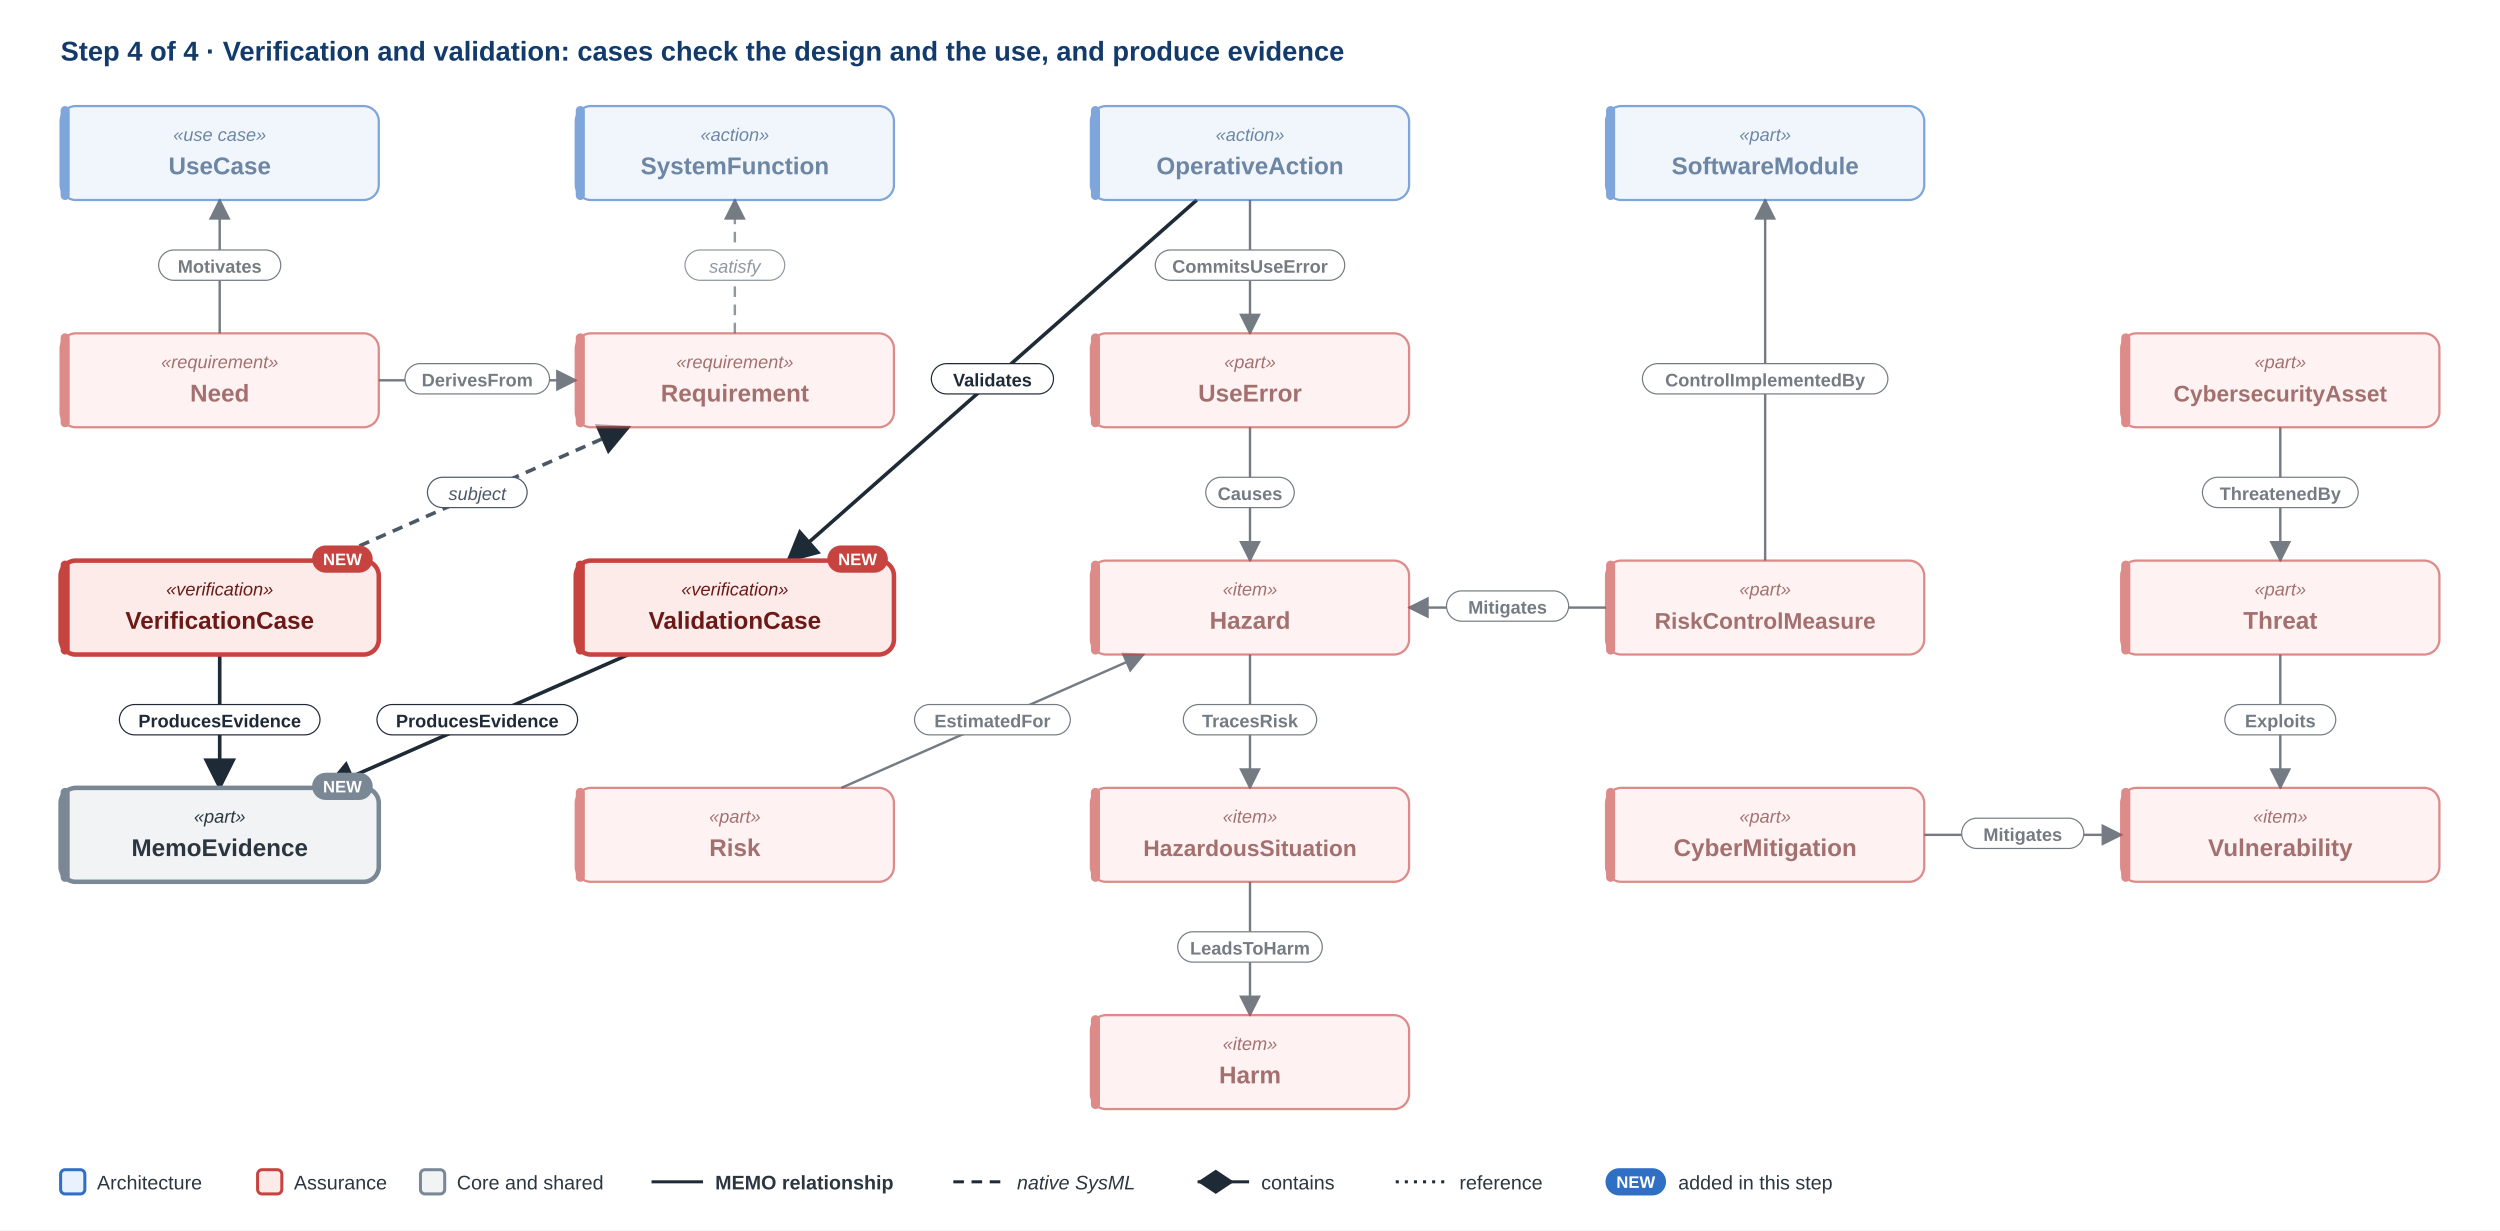
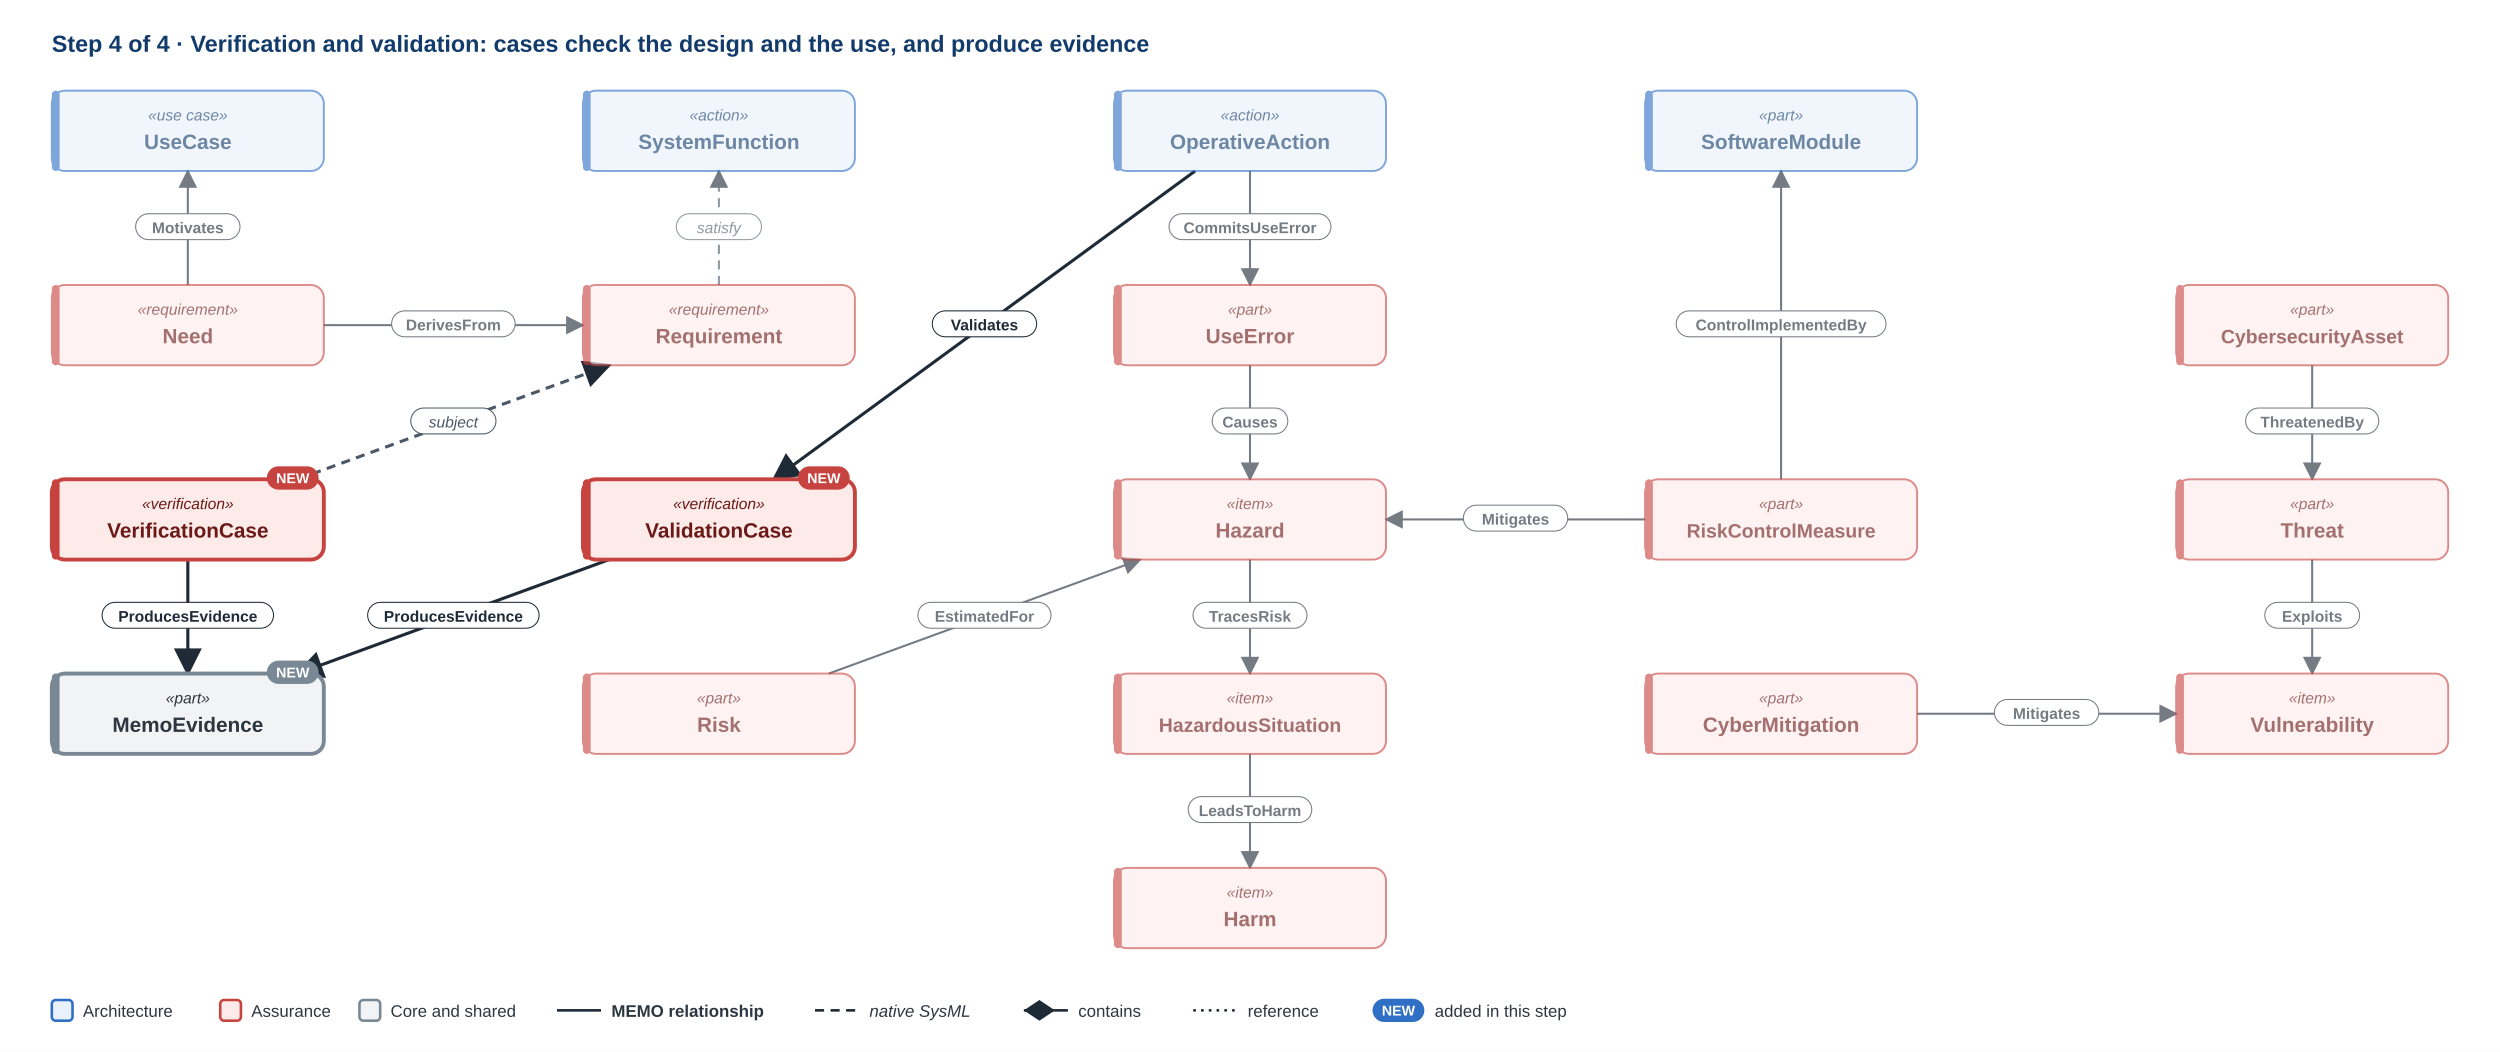
- <svg xmlns="http://www.w3.org/2000/svg" viewBox="0 0 1650 812" width="1650" height="812" font-family="Nunito, 'Segoe UI', Arial, sans-serif" role="img" aria-label="Assurance disciplines, step 4: Verification and validation: cases check the design and the use, and produce evidence">
+ <svg xmlns="http://www.w3.org/2000/svg" viewBox="0 0 1930 812" width="1930" height="812" font-family="Nunito, 'Segoe UI', Arial, sans-serif" role="img" aria-label="Assurance disciplines, step 4: Verification and validation: cases check the design and the use, and produce evidence">
  <defs>
    <marker id="arrow" viewBox="0 0 10 10" refX="9" refY="5" markerWidth="9" markerHeight="9" orient="auto-start-reverse">
      <path d="M0,0 L10,5 L0,10 z" fill="#1f2a37" />
    </marker>
    <marker id="diamond" viewBox="0 0 14 10" refX="13" refY="5" markerWidth="14" markerHeight="10" orient="auto-start-reverse">
      <path d="M1,5 L7,1 L13,5 L7,9 z" fill="#1f2a37" />
    </marker>
  </defs>
  <rect width="100%" height="100%" fill="#ffffff" />
  <text x="40" y="40" font-size="18" font-weight="800" fill="#123b6b">Step 4 of 4 · Verification and validation: cases check the design and the use, and produce evidence</text>
  <g opacity="0.62">
    <line x1="145" y1="220" x2="145" y2="132" stroke="#1f2a37" stroke-width="1.6" marker-end="url(#arrow)" />
    <rect x="104.7" y="165" width="80.6" height="20" rx="10" fill="#ffffff" stroke="#1f2a37" stroke-width="0.8" />
    <text x="145" y="180" text-anchor="middle" font-size="12" font-weight="700" fill="#1f2a37">Motivates</text>
  </g>
  <g opacity="0.62">
-     <line x1="250" y1="251" x2="380" y2="251" stroke="#1f2a37" stroke-width="1.6" marker-end="url(#arrow)" />
-     <rect x="267.3" y="240" width="95.4" height="20" rx="10" fill="#ffffff" stroke="#1f2a37" stroke-width="0.8" />
-     <text x="315" y="255" text-anchor="middle" font-size="12" font-weight="700" fill="#1f2a37">DerivesFrom</text>
-   </g>
-   <g opacity="0.62">
-     <line x1="485" y1="220" x2="485" y2="132" stroke="#4b5866" stroke-width="1.6" stroke-dasharray="7 5" marker-end="url(#arrow)" />
-     <rect x="452.1" y="165" width="65.8" height="20" rx="10" fill="#ffffff" stroke="#4b5866" stroke-width="0.8" />
-     <text x="485" y="180" text-anchor="middle" font-size="12" font-style="italic" fill="#4b5866">satisfy</text>
-   </g>
-   <g opacity="0.62">
-     <line x1="825" y1="132" x2="825" y2="220" stroke="#1f2a37" stroke-width="1.6" marker-end="url(#arrow)" />
-     <rect x="762.5" y="165" width="125" height="20" rx="10" fill="#ffffff" stroke="#1f2a37" stroke-width="0.8" />
-     <text x="825" y="180" text-anchor="middle" font-size="12" font-weight="700" fill="#1f2a37">CommitsUseError</text>
-   </g>
-   <g opacity="0.62">
-     <line x1="825" y1="282" x2="825" y2="370" stroke="#1f2a37" stroke-width="1.6" marker-end="url(#arrow)" />
-     <rect x="795.8" y="315" width="58.4" height="20" rx="10" fill="#ffffff" stroke="#1f2a37" stroke-width="0.8" />
-     <text x="825" y="330" text-anchor="middle" font-size="12" font-weight="700" fill="#1f2a37">Causes</text>
-   </g>
-   <g opacity="0.62">
-     <line x1="825" y1="432" x2="825" y2="520" stroke="#1f2a37" stroke-width="1.6" marker-end="url(#arrow)" />
-     <rect x="781" y="465" width="88" height="20" rx="10" fill="#ffffff" stroke="#1f2a37" stroke-width="0.8" />
-     <text x="825" y="480" text-anchor="middle" font-size="12" font-weight="700" fill="#1f2a37">TracesRisk</text>
-   </g>
-   <g opacity="0.62">
-     <line x1="825" y1="582" x2="825" y2="670" stroke="#1f2a37" stroke-width="1.6" marker-end="url(#arrow)" />
-     <rect x="777.3" y="615" width="95.4" height="20" rx="10" fill="#ffffff" stroke="#1f2a37" stroke-width="0.8" />
-     <text x="825" y="630" text-anchor="middle" font-size="12" font-weight="700" fill="#1f2a37">LeadsToHarm</text>
-   </g>
-   <g opacity="0.62">
-     <line x1="555.267" y1="520" x2="754.733" y2="432" stroke="#1f2a37" stroke-width="1.6" marker-end="url(#arrow)" />
-     <rect x="603.6" y="465" width="102.8" height="20" rx="10" fill="#ffffff" stroke="#1f2a37" stroke-width="0.8" />
-     <text x="655" y="480" text-anchor="middle" font-size="12" font-weight="700" fill="#1f2a37">EstimatedFor</text>
-   </g>
-   <g opacity="0.62">
-     <line x1="1060" y1="401" x2="930" y2="401" stroke="#1f2a37" stroke-width="1.6" marker-end="url(#arrow)" />
-     <rect x="954.7" y="390" width="80.6" height="20" rx="10" fill="#ffffff" stroke="#1f2a37" stroke-width="0.8" />
-     <text x="995" y="405" text-anchor="middle" font-size="12" font-weight="700" fill="#1f2a37">Mitigates</text>
-   </g>
-   <g opacity="0.62">
-     <line x1="1165" y1="370" x2="1165" y2="132" stroke="#1f2a37" stroke-width="1.6" marker-end="url(#arrow)" />
-     <rect x="1084" y="240" width="162" height="20" rx="10" fill="#ffffff" stroke="#1f2a37" stroke-width="0.8" />
-     <text x="1165" y="255" text-anchor="middle" font-size="12" font-weight="700" fill="#1f2a37">ControlImplementedBy</text>
-   </g>
-   <g opacity="0.62">
-     <line x1="1505" y1="282" x2="1505" y2="370" stroke="#1f2a37" stroke-width="1.6" marker-end="url(#arrow)" />
-     <rect x="1453.6" y="315" width="102.8" height="20" rx="10" fill="#ffffff" stroke="#1f2a37" stroke-width="0.8" />
-     <text x="1505" y="330" text-anchor="middle" font-size="12" font-weight="700" fill="#1f2a37">ThreatenedBy</text>
-   </g>
-   <g opacity="0.62">
-     <line x1="1505" y1="432" x2="1505" y2="520" stroke="#1f2a37" stroke-width="1.6" marker-end="url(#arrow)" />
-     <rect x="1468.4" y="465" width="73.2" height="20" rx="10" fill="#ffffff" stroke="#1f2a37" stroke-width="0.8" />
-     <text x="1505" y="480" text-anchor="middle" font-size="12" font-weight="700" fill="#1f2a37">Exploits</text>
-   </g>
-   <g opacity="0.62">
-     <line x1="1270" y1="551" x2="1400" y2="551" stroke="#1f2a37" stroke-width="1.6" marker-end="url(#arrow)" />
-     <rect x="1294.7" y="540" width="80.6" height="20" rx="10" fill="#ffffff" stroke="#1f2a37" stroke-width="0.8" />
-     <text x="1335" y="555" text-anchor="middle" font-size="12" font-weight="700" fill="#1f2a37">Mitigates</text>
-   </g>
-   <g opacity="1">
-     <line x1="215.267" y1="370" x2="414.733" y2="282" stroke="#4b5866" stroke-width="2.4" stroke-dasharray="7 5" marker-end="url(#arrow)" />
-     <rect x="282.1" y="315" width="65.8" height="20" rx="10" fill="#ffffff" stroke="#4b5866" stroke-width="0.8" />
-     <text x="315" y="330" text-anchor="middle" font-size="12" font-style="italic" fill="#4b5866">subject</text>
-   </g>
-   <g opacity="1">
-     <line x1="789.867" y1="132" x2="520.133" y2="370" stroke="#1f2a37" stroke-width="2.4" marker-end="url(#arrow)" />
-     <rect x="614.7" y="240" width="80.6" height="20" rx="10" fill="#ffffff" stroke="#1f2a37" stroke-width="0.8" />
-     <text x="655" y="255" text-anchor="middle" font-size="12" font-weight="700" fill="#1f2a37">Validates</text>
+     <line x1="250" y1="251" x2="450" y2="251" stroke="#1f2a37" stroke-width="1.6" marker-end="url(#arrow)" />
+     <rect x="302.3" y="240" width="95.4" height="20" rx="10" fill="#ffffff" stroke="#1f2a37" stroke-width="0.8" />
+     <text x="350" y="255" text-anchor="middle" font-size="12" font-weight="700" fill="#1f2a37">DerivesFrom</text>
+   </g>
+   <g opacity="0.62">
+     <line x1="555" y1="220" x2="555" y2="132" stroke="#4b5866" stroke-width="1.6" stroke-dasharray="7 5" marker-end="url(#arrow)" />
+     <rect x="522.1" y="165" width="65.8" height="20" rx="10" fill="#ffffff" stroke="#4b5866" stroke-width="0.8" />
+     <text x="555" y="180" text-anchor="middle" font-size="12" font-style="italic" fill="#4b5866">satisfy</text>
+   </g>
+   <g opacity="0.62">
+     <line x1="965" y1="132" x2="965" y2="220" stroke="#1f2a37" stroke-width="1.6" marker-end="url(#arrow)" />
+     <rect x="902.5" y="165" width="125" height="20" rx="10" fill="#ffffff" stroke="#1f2a37" stroke-width="0.8" />
+     <text x="965" y="180" text-anchor="middle" font-size="12" font-weight="700" fill="#1f2a37">CommitsUseError</text>
+   </g>
+   <g opacity="0.62">
+     <line x1="965" y1="282" x2="965" y2="370" stroke="#1f2a37" stroke-width="1.6" marker-end="url(#arrow)" />
+     <rect x="935.8" y="315" width="58.4" height="20" rx="10" fill="#ffffff" stroke="#1f2a37" stroke-width="0.8" />
+     <text x="965" y="330" text-anchor="middle" font-size="12" font-weight="700" fill="#1f2a37">Causes</text>
+   </g>
+   <g opacity="0.62">
+     <line x1="965" y1="432" x2="965" y2="520" stroke="#1f2a37" stroke-width="1.6" marker-end="url(#arrow)" />
+     <rect x="921" y="465" width="88" height="20" rx="10" fill="#ffffff" stroke="#1f2a37" stroke-width="0.8" />
+     <text x="965" y="480" text-anchor="middle" font-size="12" font-weight="700" fill="#1f2a37">TracesRisk</text>
+   </g>
+   <g opacity="0.62">
+     <line x1="965" y1="582" x2="965" y2="670" stroke="#1f2a37" stroke-width="1.6" marker-end="url(#arrow)" />
+     <rect x="917.3" y="615" width="95.4" height="20" rx="10" fill="#ffffff" stroke="#1f2a37" stroke-width="0.8" />
+     <text x="965" y="630" text-anchor="middle" font-size="12" font-weight="700" fill="#1f2a37">LeadsToHarm</text>
+   </g>
+   <g opacity="0.62">
+     <line x1="639.733" y1="520" x2="880.267" y2="432" stroke="#1f2a37" stroke-width="1.6" marker-end="url(#arrow)" />
+     <rect x="708.6" y="465" width="102.8" height="20" rx="10" fill="#ffffff" stroke="#1f2a37" stroke-width="0.8" />
+     <text x="760" y="480" text-anchor="middle" font-size="12" font-weight="700" fill="#1f2a37">EstimatedFor</text>
+   </g>
+   <g opacity="0.62">
+     <line x1="1270" y1="401" x2="1070" y2="401" stroke="#1f2a37" stroke-width="1.6" marker-end="url(#arrow)" />
+     <rect x="1129.7" y="390" width="80.6" height="20" rx="10" fill="#ffffff" stroke="#1f2a37" stroke-width="0.8" />
+     <text x="1170" y="405" text-anchor="middle" font-size="12" font-weight="700" fill="#1f2a37">Mitigates</text>
+   </g>
+   <g opacity="0.62">
+     <line x1="1375" y1="370" x2="1375" y2="132" stroke="#1f2a37" stroke-width="1.6" marker-end="url(#arrow)" />
+     <rect x="1294" y="240" width="162" height="20" rx="10" fill="#ffffff" stroke="#1f2a37" stroke-width="0.8" />
+     <text x="1375" y="255" text-anchor="middle" font-size="12" font-weight="700" fill="#1f2a37">ControlImplementedBy</text>
+   </g>
+   <g opacity="0.62">
+     <line x1="1785" y1="282" x2="1785" y2="370" stroke="#1f2a37" stroke-width="1.6" marker-end="url(#arrow)" />
+     <rect x="1733.6" y="315" width="102.8" height="20" rx="10" fill="#ffffff" stroke="#1f2a37" stroke-width="0.8" />
+     <text x="1785" y="330" text-anchor="middle" font-size="12" font-weight="700" fill="#1f2a37">ThreatenedBy</text>
+   </g>
+   <g opacity="0.62">
+     <line x1="1785" y1="432" x2="1785" y2="520" stroke="#1f2a37" stroke-width="1.6" marker-end="url(#arrow)" />
+     <rect x="1748.4" y="465" width="73.2" height="20" rx="10" fill="#ffffff" stroke="#1f2a37" stroke-width="0.8" />
+     <text x="1785" y="480" text-anchor="middle" font-size="12" font-weight="700" fill="#1f2a37">Exploits</text>
+   </g>
+   <g opacity="0.62">
+     <line x1="1480" y1="551" x2="1680" y2="551" stroke="#1f2a37" stroke-width="1.6" marker-end="url(#arrow)" />
+     <rect x="1539.7" y="540" width="80.6" height="20" rx="10" fill="#ffffff" stroke="#1f2a37" stroke-width="0.8" />
+     <text x="1580" y="555" text-anchor="middle" font-size="12" font-weight="700" fill="#1f2a37">Mitigates</text>
+   </g>
+   <g opacity="1">
+     <line x1="229.733" y1="370" x2="470.267" y2="282" stroke="#4b5866" stroke-width="2.4" stroke-dasharray="7 5" marker-end="url(#arrow)" />
+     <rect x="317.1" y="315" width="65.8" height="20" rx="10" fill="#ffffff" stroke="#4b5866" stroke-width="0.8" />
+     <text x="350" y="330" text-anchor="middle" font-size="12" font-style="italic" fill="#4b5866">subject</text>
+   </g>
+   <g opacity="1">
+     <line x1="922.633" y1="132" x2="597.367" y2="370" stroke="#1f2a37" stroke-width="2.4" marker-end="url(#arrow)" />
+     <rect x="719.7" y="240" width="80.6" height="20" rx="10" fill="#ffffff" stroke="#1f2a37" stroke-width="0.8" />
+     <text x="760" y="255" text-anchor="middle" font-size="12" font-weight="700" fill="#1f2a37">Validates</text>
  </g>
  <g opacity="1">
    <line x1="145" y1="432" x2="145" y2="520" stroke="#1f2a37" stroke-width="2.4" marker-end="url(#arrow)" />
    <rect x="78.8" y="465" width="132.4" height="20" rx="10" fill="#ffffff" stroke="#1f2a37" stroke-width="0.8" />
    <text x="145" y="480" text-anchor="middle" font-size="12" font-weight="700" fill="#1f2a37">ProducesEvidence</text>
  </g>
  <g opacity="1">
-     <line x1="414.733" y1="432" x2="215.267" y2="520" stroke="#1f2a37" stroke-width="2.4" marker-end="url(#arrow)" />
-     <rect x="248.8" y="465" width="132.4" height="20" rx="10" fill="#ffffff" stroke="#1f2a37" stroke-width="0.8" />
-     <text x="315" y="480" text-anchor="middle" font-size="12" font-weight="700" fill="#1f2a37">ProducesEvidence</text>
+     <line x1="470.267" y1="432" x2="229.733" y2="520" stroke="#1f2a37" stroke-width="2.4" marker-end="url(#arrow)" />
+     <rect x="283.8" y="465" width="132.4" height="20" rx="10" fill="#ffffff" stroke="#1f2a37" stroke-width="0.8" />
+     <text x="350" y="480" text-anchor="middle" font-size="12" font-weight="700" fill="#1f2a37">ProducesEvidence</text>
  </g>
  <g opacity="0.62">
    <rect x="40" y="70" width="210" height="62" rx="10" fill="#e8f1fc" stroke="#2f6fc4" stroke-width="1.5" />
    <rect x="40" y="70" width="6" height="62" rx="3" fill="#2f6fc4" />
    <text x="145" y="93" text-anchor="middle" font-size="12" fill="#123b6b" font-style="italic">«use case»</text>
    <text x="145" y="115" text-anchor="middle" font-size="16" font-weight="700" fill="#123b6b">UseCase</text>
  </g>
  <g opacity="0.62">
-     <rect x="380" y="70" width="210" height="62" rx="10" fill="#e8f1fc" stroke="#2f6fc4" stroke-width="1.5" />
-     <rect x="380" y="70" width="6" height="62" rx="3" fill="#2f6fc4" />
-     <text x="485" y="93" text-anchor="middle" font-size="12" fill="#123b6b" font-style="italic">«action»</text>
-     <text x="485" y="115" text-anchor="middle" font-size="16" font-weight="700" fill="#123b6b">SystemFunction</text>
+     <rect x="450" y="70" width="210" height="62" rx="10" fill="#e8f1fc" stroke="#2f6fc4" stroke-width="1.5" />
+     <rect x="450" y="70" width="6" height="62" rx="3" fill="#2f6fc4" />
+     <text x="555" y="93" text-anchor="middle" font-size="12" fill="#123b6b" font-style="italic">«action»</text>
+     <text x="555" y="115" text-anchor="middle" font-size="16" font-weight="700" fill="#123b6b">SystemFunction</text>
  </g>
  <g opacity="0.62">
    <rect x="40" y="220" width="210" height="62" rx="10" fill="#fdebea" stroke="#c7433f" stroke-width="1.5" />
    <rect x="40" y="220" width="6" height="62" rx="3" fill="#c7433f" />
    <text x="145" y="243" text-anchor="middle" font-size="12" fill="#6b1916" font-style="italic">«requirement»</text>
    <text x="145" y="265" text-anchor="middle" font-size="16" font-weight="700" fill="#6b1916">Need</text>
  </g>
  <g opacity="0.62">
-     <rect x="380" y="220" width="210" height="62" rx="10" fill="#fdebea" stroke="#c7433f" stroke-width="1.5" />
-     <rect x="380" y="220" width="6" height="62" rx="3" fill="#c7433f" />
-     <text x="485" y="243" text-anchor="middle" font-size="12" fill="#6b1916" font-style="italic">«requirement»</text>
-     <text x="485" y="265" text-anchor="middle" font-size="16" font-weight="700" fill="#6b1916">Requirement</text>
-   </g>
-   <g opacity="0.62">
-     <rect x="720" y="70" width="210" height="62" rx="10" fill="#e8f1fc" stroke="#2f6fc4" stroke-width="1.5" />
-     <rect x="720" y="70" width="6" height="62" rx="3" fill="#2f6fc4" />
-     <text x="825" y="93" text-anchor="middle" font-size="12" fill="#123b6b" font-style="italic">«action»</text>
-     <text x="825" y="115" text-anchor="middle" font-size="16" font-weight="700" fill="#123b6b">OperativeAction</text>
-   </g>
-   <g opacity="0.62">
-     <rect x="1060" y="70" width="210" height="62" rx="10" fill="#e8f1fc" stroke="#2f6fc4" stroke-width="1.5" />
-     <rect x="1060" y="70" width="6" height="62" rx="3" fill="#2f6fc4" />
-     <text x="1165" y="93" text-anchor="middle" font-size="12" fill="#123b6b" font-style="italic">«part»</text>
-     <text x="1165" y="115" text-anchor="middle" font-size="16" font-weight="700" fill="#123b6b">SoftwareModule</text>
-   </g>
-   <g opacity="0.62">
-     <rect x="720" y="220" width="210" height="62" rx="10" fill="#fdebea" stroke="#c7433f" stroke-width="1.5" />
-     <rect x="720" y="220" width="6" height="62" rx="3" fill="#c7433f" />
-     <text x="825" y="243" text-anchor="middle" font-size="12" fill="#6b1916" font-style="italic">«part»</text>
-     <text x="825" y="265" text-anchor="middle" font-size="16" font-weight="700" fill="#6b1916">UseError</text>
-   </g>
-   <g opacity="0.62">
-     <rect x="720" y="370" width="210" height="62" rx="10" fill="#fdebea" stroke="#c7433f" stroke-width="1.5" />
-     <rect x="720" y="370" width="6" height="62" rx="3" fill="#c7433f" />
-     <text x="825" y="393" text-anchor="middle" font-size="12" fill="#6b1916" font-style="italic">«item»</text>
-     <text x="825" y="415" text-anchor="middle" font-size="16" font-weight="700" fill="#6b1916">Hazard</text>
-   </g>
-   <g opacity="0.62">
-     <rect x="720" y="520" width="210" height="62" rx="10" fill="#fdebea" stroke="#c7433f" stroke-width="1.5" />
-     <rect x="720" y="520" width="6" height="62" rx="3" fill="#c7433f" />
-     <text x="825" y="543" text-anchor="middle" font-size="12" fill="#6b1916" font-style="italic">«item»</text>
-     <text x="825" y="565" text-anchor="middle" font-size="15" font-weight="700" fill="#6b1916">HazardousSituation</text>
-   </g>
-   <g opacity="0.62">
-     <rect x="720" y="670" width="210" height="62" rx="10" fill="#fdebea" stroke="#c7433f" stroke-width="1.5" />
-     <rect x="720" y="670" width="6" height="62" rx="3" fill="#c7433f" />
-     <text x="825" y="693" text-anchor="middle" font-size="12" fill="#6b1916" font-style="italic">«item»</text>
-     <text x="825" y="715" text-anchor="middle" font-size="16" font-weight="700" fill="#6b1916">Harm</text>
-   </g>
-   <g opacity="0.62">
-     <rect x="380" y="520" width="210" height="62" rx="10" fill="#fdebea" stroke="#c7433f" stroke-width="1.5" />
-     <rect x="380" y="520" width="6" height="62" rx="3" fill="#c7433f" />
-     <text x="485" y="543" text-anchor="middle" font-size="12" fill="#6b1916" font-style="italic">«part»</text>
-     <text x="485" y="565" text-anchor="middle" font-size="16" font-weight="700" fill="#6b1916">Risk</text>
-   </g>
-   <g opacity="0.62">
-     <rect x="1060" y="370" width="210" height="62" rx="10" fill="#fdebea" stroke="#c7433f" stroke-width="1.5" />
-     <rect x="1060" y="370" width="6" height="62" rx="3" fill="#c7433f" />
-     <text x="1165" y="393" text-anchor="middle" font-size="12" fill="#6b1916" font-style="italic">«part»</text>
-     <text x="1165" y="415" text-anchor="middle" font-size="15" font-weight="700" fill="#6b1916">RiskControlMeasure</text>
-   </g>
-   <g opacity="0.62">
-     <rect x="1400" y="220" width="210" height="62" rx="10" fill="#fdebea" stroke="#c7433f" stroke-width="1.5" />
-     <rect x="1400" y="220" width="6" height="62" rx="3" fill="#c7433f" />
-     <text x="1505" y="243" text-anchor="middle" font-size="12" fill="#6b1916" font-style="italic">«part»</text>
-     <text x="1505" y="265" text-anchor="middle" font-size="15" font-weight="700" fill="#6b1916">CybersecurityAsset</text>
-   </g>
-   <g opacity="0.62">
-     <rect x="1400" y="370" width="210" height="62" rx="10" fill="#fdebea" stroke="#c7433f" stroke-width="1.5" />
-     <rect x="1400" y="370" width="6" height="62" rx="3" fill="#c7433f" />
-     <text x="1505" y="393" text-anchor="middle" font-size="12" fill="#6b1916" font-style="italic">«part»</text>
-     <text x="1505" y="415" text-anchor="middle" font-size="16" font-weight="700" fill="#6b1916">Threat</text>
-   </g>
-   <g opacity="0.62">
-     <rect x="1400" y="520" width="210" height="62" rx="10" fill="#fdebea" stroke="#c7433f" stroke-width="1.5" />
-     <rect x="1400" y="520" width="6" height="62" rx="3" fill="#c7433f" />
-     <text x="1505" y="543" text-anchor="middle" font-size="12" fill="#6b1916" font-style="italic">«item»</text>
-     <text x="1505" y="565" text-anchor="middle" font-size="16" font-weight="700" fill="#6b1916">Vulnerability</text>
-   </g>
-   <g opacity="0.62">
-     <rect x="1060" y="520" width="210" height="62" rx="10" fill="#fdebea" stroke="#c7433f" stroke-width="1.5" />
-     <rect x="1060" y="520" width="6" height="62" rx="3" fill="#c7433f" />
-     <text x="1165" y="543" text-anchor="middle" font-size="12" fill="#6b1916" font-style="italic">«part»</text>
-     <text x="1165" y="565" text-anchor="middle" font-size="16" font-weight="700" fill="#6b1916">CyberMitigation</text>
+     <rect x="450" y="220" width="210" height="62" rx="10" fill="#fdebea" stroke="#c7433f" stroke-width="1.5" />
+     <rect x="450" y="220" width="6" height="62" rx="3" fill="#c7433f" />
+     <text x="555" y="243" text-anchor="middle" font-size="12" fill="#6b1916" font-style="italic">«requirement»</text>
+     <text x="555" y="265" text-anchor="middle" font-size="16" font-weight="700" fill="#6b1916">Requirement</text>
+   </g>
+   <g opacity="0.62">
+     <rect x="860" y="70" width="210" height="62" rx="10" fill="#e8f1fc" stroke="#2f6fc4" stroke-width="1.5" />
+     <rect x="860" y="70" width="6" height="62" rx="3" fill="#2f6fc4" />
+     <text x="965" y="93" text-anchor="middle" font-size="12" fill="#123b6b" font-style="italic">«action»</text>
+     <text x="965" y="115" text-anchor="middle" font-size="16" font-weight="700" fill="#123b6b">OperativeAction</text>
+   </g>
+   <g opacity="0.62">
+     <rect x="1270" y="70" width="210" height="62" rx="10" fill="#e8f1fc" stroke="#2f6fc4" stroke-width="1.5" />
+     <rect x="1270" y="70" width="6" height="62" rx="3" fill="#2f6fc4" />
+     <text x="1375" y="93" text-anchor="middle" font-size="12" fill="#123b6b" font-style="italic">«part»</text>
+     <text x="1375" y="115" text-anchor="middle" font-size="16" font-weight="700" fill="#123b6b">SoftwareModule</text>
+   </g>
+   <g opacity="0.62">
+     <rect x="860" y="220" width="210" height="62" rx="10" fill="#fdebea" stroke="#c7433f" stroke-width="1.5" />
+     <rect x="860" y="220" width="6" height="62" rx="3" fill="#c7433f" />
+     <text x="965" y="243" text-anchor="middle" font-size="12" fill="#6b1916" font-style="italic">«part»</text>
+     <text x="965" y="265" text-anchor="middle" font-size="16" font-weight="700" fill="#6b1916">UseError</text>
+   </g>
+   <g opacity="0.62">
+     <rect x="860" y="370" width="210" height="62" rx="10" fill="#fdebea" stroke="#c7433f" stroke-width="1.5" />
+     <rect x="860" y="370" width="6" height="62" rx="3" fill="#c7433f" />
+     <text x="965" y="393" text-anchor="middle" font-size="12" fill="#6b1916" font-style="italic">«item»</text>
+     <text x="965" y="415" text-anchor="middle" font-size="16" font-weight="700" fill="#6b1916">Hazard</text>
+   </g>
+   <g opacity="0.62">
+     <rect x="860" y="520" width="210" height="62" rx="10" fill="#fdebea" stroke="#c7433f" stroke-width="1.5" />
+     <rect x="860" y="520" width="6" height="62" rx="3" fill="#c7433f" />
+     <text x="965" y="543" text-anchor="middle" font-size="12" fill="#6b1916" font-style="italic">«item»</text>
+     <text x="965" y="565" text-anchor="middle" font-size="15" font-weight="700" fill="#6b1916">HazardousSituation</text>
+   </g>
+   <g opacity="0.62">
+     <rect x="860" y="670" width="210" height="62" rx="10" fill="#fdebea" stroke="#c7433f" stroke-width="1.5" />
+     <rect x="860" y="670" width="6" height="62" rx="3" fill="#c7433f" />
+     <text x="965" y="693" text-anchor="middle" font-size="12" fill="#6b1916" font-style="italic">«item»</text>
+     <text x="965" y="715" text-anchor="middle" font-size="16" font-weight="700" fill="#6b1916">Harm</text>
+   </g>
+   <g opacity="0.62">
+     <rect x="450" y="520" width="210" height="62" rx="10" fill="#fdebea" stroke="#c7433f" stroke-width="1.5" />
+     <rect x="450" y="520" width="6" height="62" rx="3" fill="#c7433f" />
+     <text x="555" y="543" text-anchor="middle" font-size="12" fill="#6b1916" font-style="italic">«part»</text>
+     <text x="555" y="565" text-anchor="middle" font-size="16" font-weight="700" fill="#6b1916">Risk</text>
+   </g>
+   <g opacity="0.62">
+     <rect x="1270" y="370" width="210" height="62" rx="10" fill="#fdebea" stroke="#c7433f" stroke-width="1.5" />
+     <rect x="1270" y="370" width="6" height="62" rx="3" fill="#c7433f" />
+     <text x="1375" y="393" text-anchor="middle" font-size="12" fill="#6b1916" font-style="italic">«part»</text>
+     <text x="1375" y="415" text-anchor="middle" font-size="15" font-weight="700" fill="#6b1916">RiskControlMeasure</text>
+   </g>
+   <g opacity="0.62">
+     <rect x="1680" y="220" width="210" height="62" rx="10" fill="#fdebea" stroke="#c7433f" stroke-width="1.5" />
+     <rect x="1680" y="220" width="6" height="62" rx="3" fill="#c7433f" />
+     <text x="1785" y="243" text-anchor="middle" font-size="12" fill="#6b1916" font-style="italic">«part»</text>
+     <text x="1785" y="265" text-anchor="middle" font-size="15" font-weight="700" fill="#6b1916">CybersecurityAsset</text>
+   </g>
+   <g opacity="0.62">
+     <rect x="1680" y="370" width="210" height="62" rx="10" fill="#fdebea" stroke="#c7433f" stroke-width="1.5" />
+     <rect x="1680" y="370" width="6" height="62" rx="3" fill="#c7433f" />
+     <text x="1785" y="393" text-anchor="middle" font-size="12" fill="#6b1916" font-style="italic">«part»</text>
+     <text x="1785" y="415" text-anchor="middle" font-size="16" font-weight="700" fill="#6b1916">Threat</text>
+   </g>
+   <g opacity="0.62">
+     <rect x="1680" y="520" width="210" height="62" rx="10" fill="#fdebea" stroke="#c7433f" stroke-width="1.5" />
+     <rect x="1680" y="520" width="6" height="62" rx="3" fill="#c7433f" />
+     <text x="1785" y="543" text-anchor="middle" font-size="12" fill="#6b1916" font-style="italic">«item»</text>
+     <text x="1785" y="565" text-anchor="middle" font-size="16" font-weight="700" fill="#6b1916">Vulnerability</text>
+   </g>
+   <g opacity="0.62">
+     <rect x="1270" y="520" width="210" height="62" rx="10" fill="#fdebea" stroke="#c7433f" stroke-width="1.5" />
+     <rect x="1270" y="520" width="6" height="62" rx="3" fill="#c7433f" />
+     <text x="1375" y="543" text-anchor="middle" font-size="12" fill="#6b1916" font-style="italic">«part»</text>
+     <text x="1375" y="565" text-anchor="middle" font-size="16" font-weight="700" fill="#6b1916">CyberMitigation</text>
  </g>
  <g opacity="1">
    <rect x="40" y="370" width="210" height="62" rx="10" fill="#fdebea" stroke="#c7433f" stroke-width="3" />
    <rect x="40" y="370" width="6" height="62" rx="3" fill="#c7433f" />
    <text x="145" y="393" text-anchor="middle" font-size="12" fill="#6b1916" font-style="italic">«verification»</text>
    <text x="145" y="415" text-anchor="middle" font-size="16" font-weight="700" fill="#6b1916">VerificationCase</text>
    <rect x="206" y="360" width="40" height="18" rx="9" fill="#c7433f" />
    <text x="226" y="373" text-anchor="middle" font-size="11" font-weight="700" fill="#ffffff">NEW</text>
  </g>
  <g opacity="1">
-     <rect x="380" y="370" width="210" height="62" rx="10" fill="#fdebea" stroke="#c7433f" stroke-width="3" />
-     <rect x="380" y="370" width="6" height="62" rx="3" fill="#c7433f" />
-     <text x="485" y="393" text-anchor="middle" font-size="12" fill="#6b1916" font-style="italic">«verification»</text>
-     <text x="485" y="415" text-anchor="middle" font-size="16" font-weight="700" fill="#6b1916">ValidationCase</text>
-     <rect x="546" y="360" width="40" height="18" rx="9" fill="#c7433f" />
-     <text x="566" y="373" text-anchor="middle" font-size="11" font-weight="700" fill="#ffffff">NEW</text>
+     <rect x="450" y="370" width="210" height="62" rx="10" fill="#fdebea" stroke="#c7433f" stroke-width="3" />
+     <rect x="450" y="370" width="6" height="62" rx="3" fill="#c7433f" />
+     <text x="555" y="393" text-anchor="middle" font-size="12" fill="#6b1916" font-style="italic">«verification»</text>
+     <text x="555" y="415" text-anchor="middle" font-size="16" font-weight="700" fill="#6b1916">ValidationCase</text>
+     <rect x="616" y="360" width="40" height="18" rx="9" fill="#c7433f" />
+     <text x="636" y="373" text-anchor="middle" font-size="11" font-weight="700" fill="#ffffff">NEW</text>
  </g>
  <g opacity="1">
    <rect x="40" y="520" width="210" height="62" rx="10" fill="#f1f3f5" stroke="#7a8794" stroke-width="3" />
    <rect x="40" y="520" width="6" height="62" rx="3" fill="#7a8794" />
    <text x="145" y="543" text-anchor="middle" font-size="12" fill="#2c3640" font-style="italic">«part»</text>
    <text x="145" y="565" text-anchor="middle" font-size="16" font-weight="700" fill="#2c3640">MemoEvidence</text>
    <rect x="206" y="510" width="40" height="18" rx="9" fill="#7a8794" />
    <text x="226" y="523" text-anchor="middle" font-size="11" font-weight="700" fill="#ffffff">NEW</text>
  </g>
  <rect x="40" y="772" width="16" height="16" rx="3" fill="#e8f1fc" stroke="#2f6fc4" stroke-width="2" />
  <text x="64" y="785" font-size="13" fill="#2c3640">Architecture</text>
  <rect x="170" y="772" width="16" height="16" rx="3" fill="#fdebea" stroke="#c7433f" stroke-width="2" />
  <text x="194" y="785" font-size="13" fill="#2c3640">Assurance</text>
  <rect x="277.5" y="772" width="16" height="16" rx="3" fill="#f1f3f5" stroke="#7a8794" stroke-width="2" />
  <text x="301.5" y="785" font-size="13" fill="#2c3640">Core and shared</text>
  <line x1="430" y1="780" x2="464" y2="780" stroke="#1f2a37" stroke-width="2" />
  <text x="472" y="785" font-size="13" fill="#2c3640">
    <tspan font-weight="700">MEMO relationship</tspan>
  </text>
  <line x1="629.2" y1="780" x2="663.2" y2="780" stroke="#1f2a37" stroke-width="2" stroke-dasharray="7 5" />
  <text x="671.2" y="785" font-size="13" fill="#2c3640">
    <tspan font-style="italic">native SysML</tspan>
  </text>
  <line x1="790.4" y1="780" x2="824.4" y2="780" stroke="#1f2a37" stroke-width="2" marker-start="url(#diamond)" />
  <text x="832.4" y="785" font-size="13" fill="#2c3640">contains</text>
  <line x1="921.2" y1="780" x2="955.2" y2="780" stroke="#1f2a37" stroke-width="2" stroke-dasharray="2 4" />
  <text x="963.2" y="785" font-size="13" fill="#2c3640">reference</text>
  <rect x="1059.6" y="771" width="40" height="18" rx="9" fill="#2f6fc4" />
  <text x="1079.6" y="784" text-anchor="middle" font-size="11" font-weight="700" fill="#ffffff">NEW</text>
  <text x="1107.6" y="785" font-size="13" fill="#2c3640">added in this step</text>
</svg>
